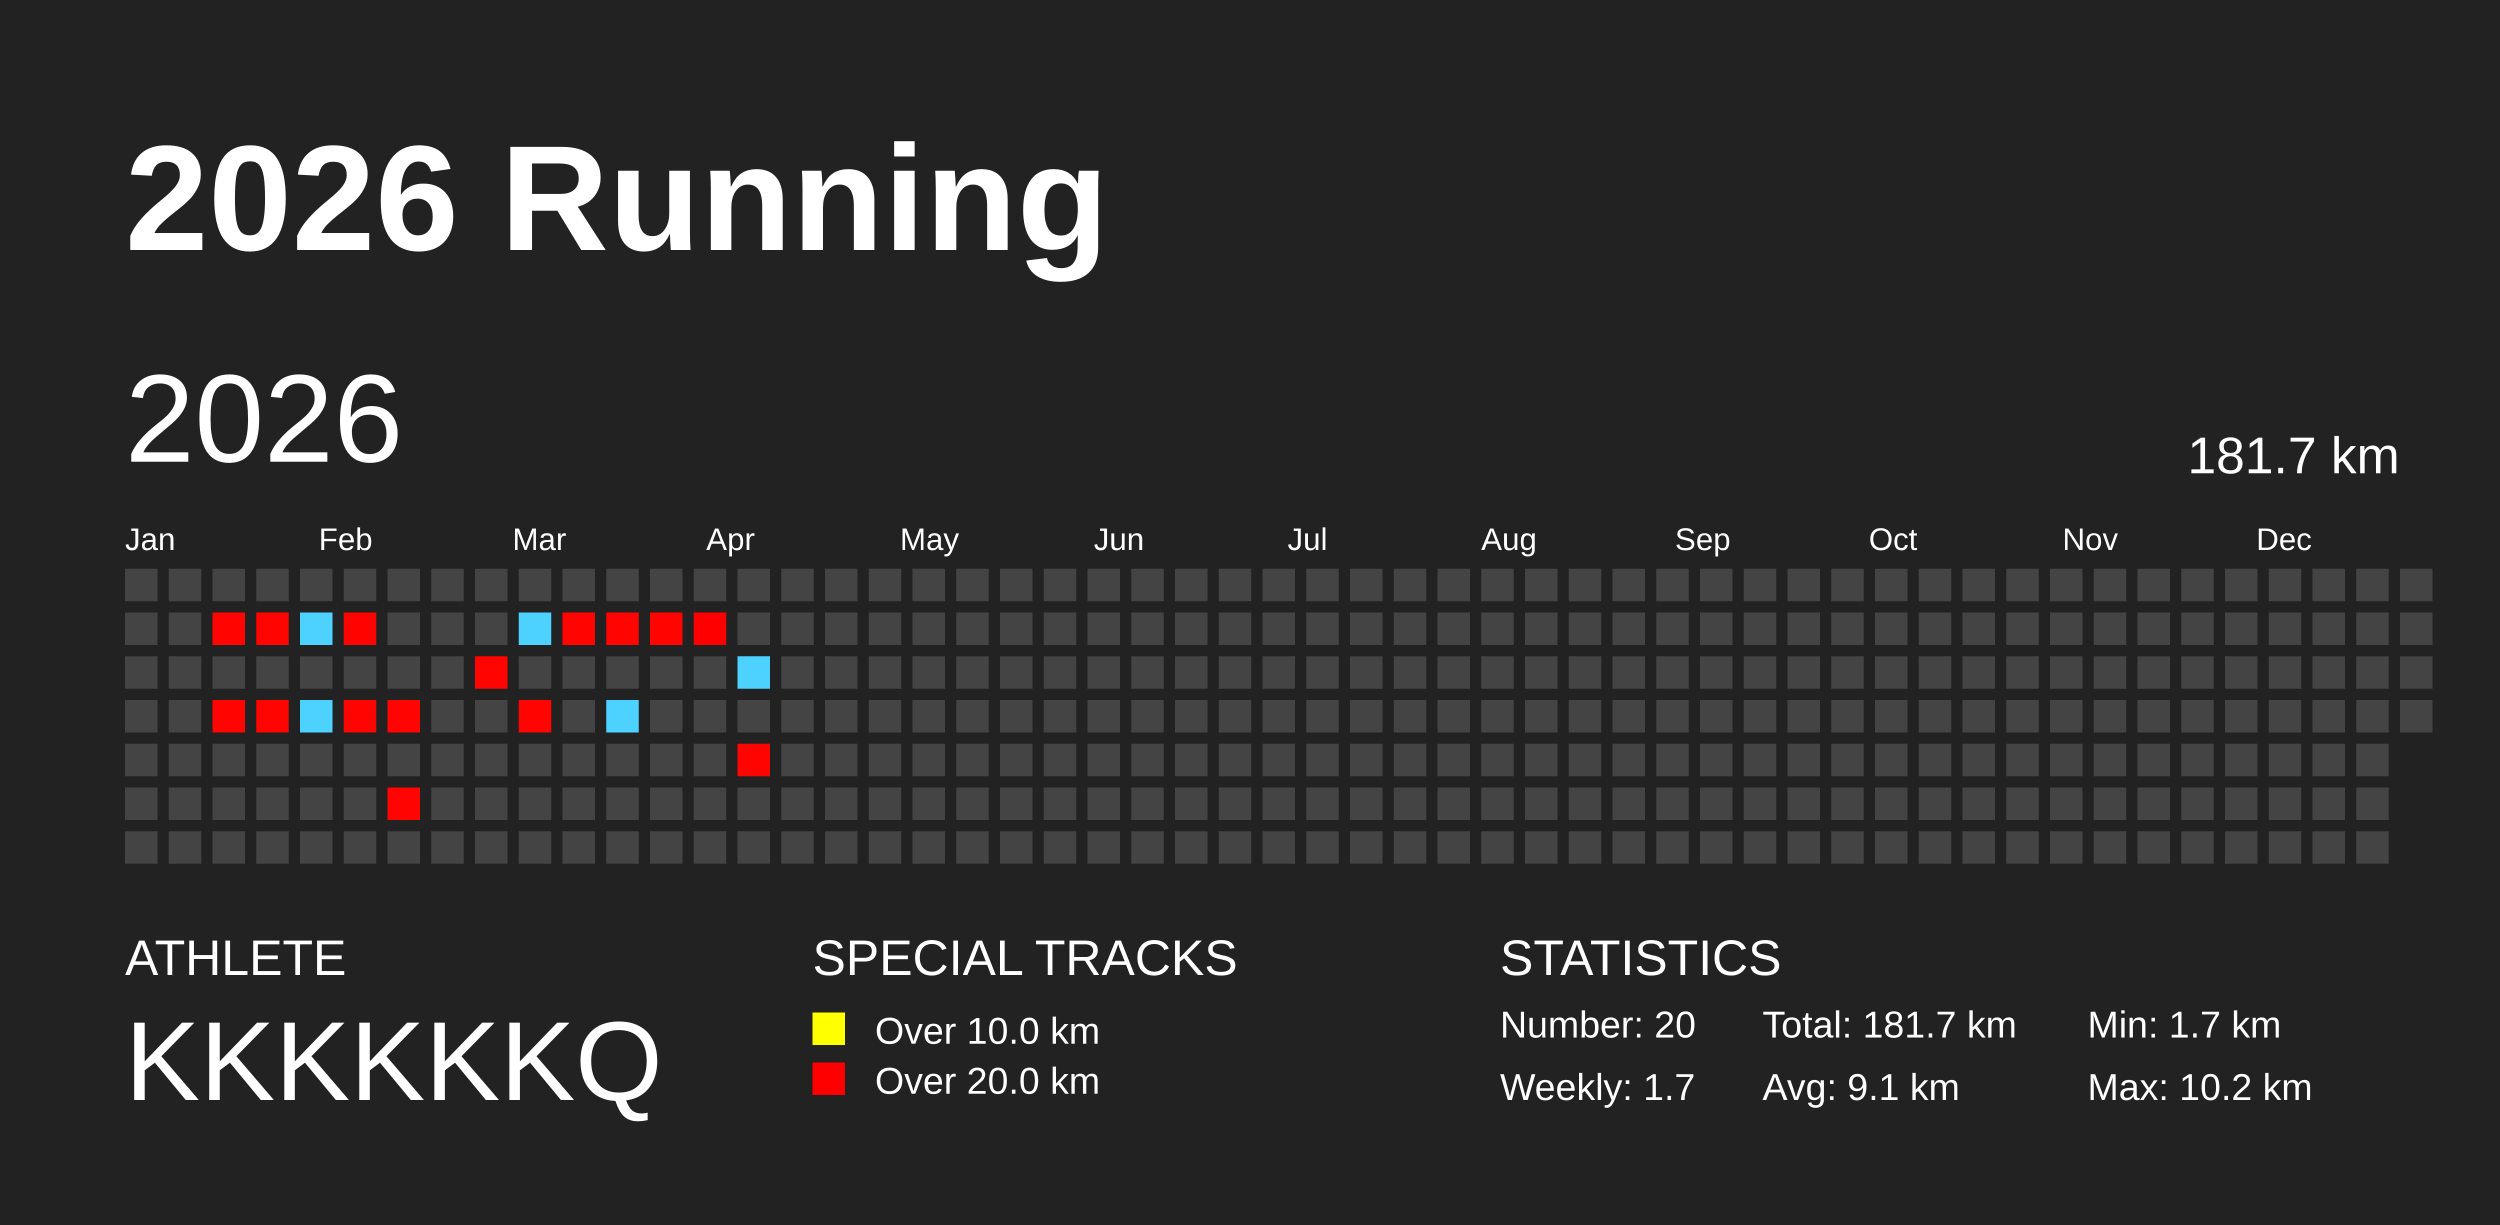
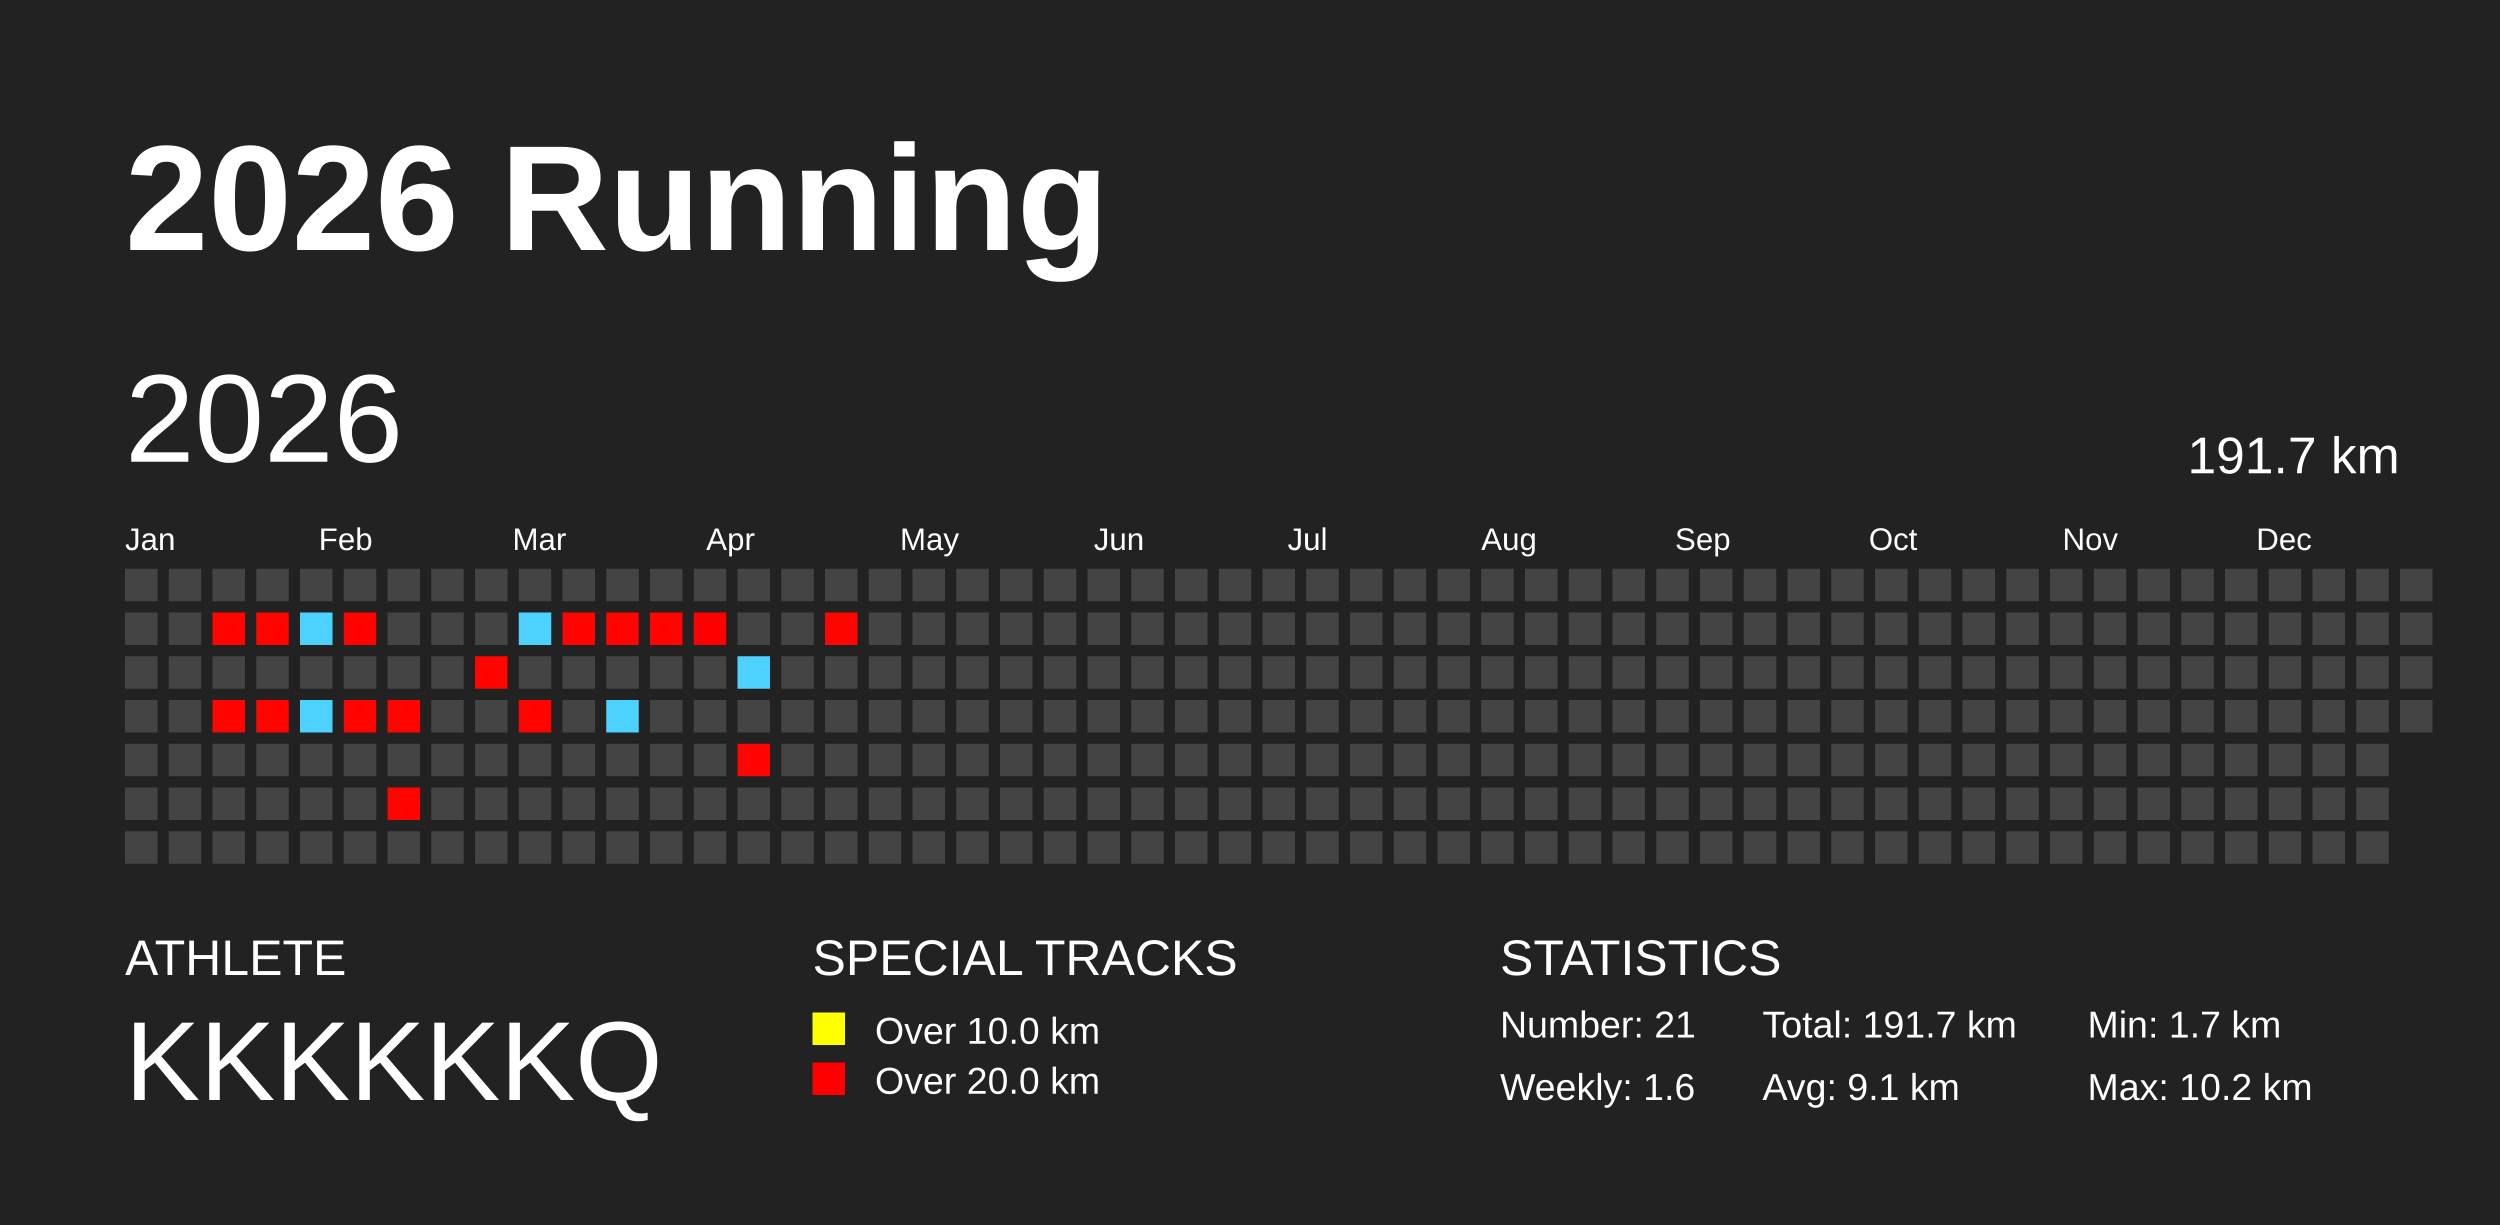
<svg xmlns="http://www.w3.org/2000/svg" baseProfile="full" height="98mm" version="1.1" viewBox="0,0,200,98" width="200mm">
  <defs />
  <rect fill="#222222" height="98" width="200" x="0" y="0" />
  <text fill="#FFFFFF" style="font-size:12px; font-family:Arial; font-weight:bold;" x="10" y="20">2026 Running</text>
  <text fill="#FFFFFF" style="font-size:4px; font-family:Arial" x="10" y="78">ATHLETE</text>
  <text fill="#FFFFFF" style="font-size:9px; font-family:Arial" x="10" y="88">KKKKKKQ</text>
  <text fill="#FFFFFF" style="font-size:4px; font-family:Arial" x="65" y="78">SPECIAL TRACKS</text>
  <rect fill="yellow" height="2.6" width="2.6" x="65" y="81" />
  <text fill="#FFFFFF" style="font-size:3px; font-family:Arial" x="70" y="83.5">Over 10.0 km</text>
  <rect fill="red" height="2.6" width="2.6" x="65" y="85" />
  <text fill="#FFFFFF" style="font-size:3px; font-family:Arial" x="70" y="87.5">Over 20.0 km</text>
  <text fill="#FFFFFF" style="font-size:4px; font-family:Arial" x="120" y="78">STATISTICS</text>
-   <text fill="#FFFFFF" style="font-size:3px; font-family:Arial" x="120" y="83">Number: 20</text>
-   <text fill="#FFFFFF" style="font-size:3px; font-family:Arial" x="120" y="88">Weekly: 1.7</text>
-   <text fill="#FFFFFF" style="font-size:3px; font-family:Arial" x="141" y="83">Total: 181.7 km</text>
+   <text fill="#FFFFFF" style="font-size:3px; font-family:Arial" x="120" y="83">Number: 21</text>
+   <text fill="#FFFFFF" style="font-size:3px; font-family:Arial" x="120" y="88">Weekly: 1.6</text>
+   <text fill="#FFFFFF" style="font-size:3px; font-family:Arial" x="141" y="83">Total: 191.7 km</text>
  <text fill="#FFFFFF" style="font-size:3px; font-family:Arial" x="141" y="88">Avg: 9.1 km</text>
  <text fill="#FFFFFF" style="font-size:3px; font-family:Arial" x="167" y="83">Min: 1.7 km</text>
  <text fill="#FFFFFF" style="font-size:3px; font-family:Arial" x="167" y="88">Max: 10.2 km</text>
  <text dominant-baseline="hanging" fill="#FFFFFF" style="font-size:10.0px; font-family:Arial;" x="10" y="30">2026</text>
-   <text dominant-baseline="hanging" fill="#FFFFFF" style="font-size:4.125px; font-family:Arial;" x="175" y="35">181.7 km</text>
+   <text dominant-baseline="hanging" fill="#FFFFFF" style="font-size:4.125px; font-family:Arial;" x="175" y="35">191.7 km</text>
  <text fill="#FFFFFF" style="font-size:2.5px; font-family:Arial" x="10.0" y="44">Jan</text>
  <text fill="#FFFFFF" style="font-size:2.5px; font-family:Arial" x="25.5" y="44">Feb</text>
  <text fill="#FFFFFF" style="font-size:2.5px; font-family:Arial" x="41.0" y="44">Mar</text>
  <text fill="#FFFFFF" style="font-size:2.5px; font-family:Arial" x="56.5" y="44">Apr</text>
  <text fill="#FFFFFF" style="font-size:2.5px; font-family:Arial" x="72.0" y="44">May</text>
  <text fill="#FFFFFF" style="font-size:2.5px; font-family:Arial" x="87.5" y="44">Jun</text>
  <text fill="#FFFFFF" style="font-size:2.5px; font-family:Arial" x="103.0" y="44">Jul</text>
  <text fill="#FFFFFF" style="font-size:2.5px; font-family:Arial" x="118.5" y="44">Aug</text>
  <text fill="#FFFFFF" style="font-size:2.5px; font-family:Arial" x="134.0" y="44">Sep</text>
  <text fill="#FFFFFF" style="font-size:2.5px; font-family:Arial" x="149.5" y="44">Oct</text>
  <text fill="#FFFFFF" style="font-size:2.5px; font-family:Arial" x="165.0" y="44">Nov</text>
  <text fill="#FFFFFF" style="font-size:2.5px; font-family:Arial" x="180.5" y="44">Dec</text>
  <rect fill="#444444" height="2.6" width="2.6" x="10.0" y="45.5" />
  <rect fill="#444444" height="2.6" width="2.6" x="10.0" y="49.0" />
  <rect fill="#444444" height="2.6" width="2.6" x="10.0" y="52.5" />
  <rect fill="#444444" height="2.6" width="2.6" x="10.0" y="56.0" />
  <rect fill="#444444" height="2.6" width="2.6" x="10.0" y="59.5" />
  <rect fill="#444444" height="2.6" width="2.6" x="10.0" y="63.0" />
  <rect fill="#444444" height="2.6" width="2.6" x="10.0" y="66.5" />
  <rect fill="#444444" height="2.6" width="2.6" x="13.5" y="45.5" />
  <rect fill="#444444" height="2.6" width="2.6" x="13.5" y="49.0" />
  <rect fill="#444444" height="2.6" width="2.6" x="13.5" y="52.5" />
  <rect fill="#444444" height="2.6" width="2.6" x="13.5" y="56.0" />
  <rect fill="#444444" height="2.6" width="2.6" x="13.5" y="59.5" />
  <rect fill="#444444" height="2.6" width="2.6" x="13.5" y="63.0" />
  <rect fill="#444444" height="2.6" width="2.6" x="13.5" y="66.5" />
  <rect fill="#444444" height="2.6" width="2.6" x="17.0" y="45.5" />
  <rect fill="#ff0400" height="2.6" width="2.6" x="17.0" y="49.0" />
  <rect fill="#444444" height="2.6" width="2.6" x="17.0" y="52.5" />
  <rect fill="#ff0400" height="2.6" width="2.6" x="17.0" y="56.0" />
  <rect fill="#444444" height="2.6" width="2.6" x="17.0" y="59.5" />
  <rect fill="#444444" height="2.6" width="2.6" x="17.0" y="63.0" />
  <rect fill="#444444" height="2.6" width="2.6" x="17.0" y="66.5" />
  <rect fill="#444444" height="2.6" width="2.6" x="20.5" y="45.5" />
  <rect fill="#ff0400" height="2.6" width="2.6" x="20.5" y="49.0" />
  <rect fill="#444444" height="2.6" width="2.6" x="20.5" y="52.5" />
  <rect fill="#ff0400" height="2.6" width="2.6" x="20.5" y="56.0" />
  <rect fill="#444444" height="2.6" width="2.6" x="20.5" y="59.5" />
  <rect fill="#444444" height="2.6" width="2.6" x="20.5" y="63.0" />
  <rect fill="#444444" height="2.6" width="2.6" x="20.5" y="66.5" />
  <rect fill="#444444" height="2.6" width="2.6" x="24.0" y="45.5" />
  <rect fill="#4dd2ff" height="2.6" width="2.6" x="24.0" y="49.0" />
  <rect fill="#444444" height="2.6" width="2.6" x="24.0" y="52.5" />
  <rect fill="#4dd2ff" height="2.6" width="2.6" x="24.0" y="56.0" />
  <rect fill="#444444" height="2.6" width="2.6" x="24.0" y="59.5" />
  <rect fill="#444444" height="2.6" width="2.6" x="24.0" y="63.0" />
  <rect fill="#444444" height="2.6" width="2.6" x="24.0" y="66.5" />
  <rect fill="#444444" height="2.6" width="2.6" x="27.5" y="45.5" />
  <rect fill="#ff0300" height="2.6" width="2.6" x="27.5" y="49.0" />
  <rect fill="#444444" height="2.6" width="2.6" x="27.5" y="52.5" />
  <rect fill="#ff0400" height="2.6" width="2.6" x="27.5" y="56.0" />
  <rect fill="#444444" height="2.6" width="2.6" x="27.5" y="59.5" />
  <rect fill="#444444" height="2.6" width="2.6" x="27.5" y="63.0" />
  <rect fill="#444444" height="2.6" width="2.6" x="27.5" y="66.5" />
  <rect fill="#444444" height="2.6" width="2.6" x="31.0" y="45.5" />
  <rect fill="#444444" height="2.6" width="2.6" x="31.0" y="49.0" />
  <rect fill="#444444" height="2.6" width="2.6" x="31.0" y="52.5" />
  <rect fill="#ff0400" height="2.6" width="2.6" x="31.0" y="56.0" />
  <rect fill="#444444" height="2.6" width="2.6" x="31.0" y="59.5" />
  <rect fill="#ff0400" height="2.6" width="2.6" x="31.0" y="63.0" />
  <rect fill="#444444" height="2.6" width="2.6" x="31.0" y="66.5" />
  <rect fill="#444444" height="2.6" width="2.6" x="34.5" y="45.5" />
  <rect fill="#444444" height="2.6" width="2.6" x="34.5" y="49.0" />
  <rect fill="#444444" height="2.6" width="2.6" x="34.5" y="52.5" />
  <rect fill="#444444" height="2.6" width="2.6" x="34.5" y="56.0" />
  <rect fill="#444444" height="2.6" width="2.6" x="34.5" y="59.5" />
  <rect fill="#444444" height="2.6" width="2.6" x="34.5" y="63.0" />
  <rect fill="#444444" height="2.6" width="2.6" x="34.5" y="66.5" />
  <rect fill="#444444" height="2.6" width="2.6" x="38.0" y="45.5" />
  <rect fill="#444444" height="2.6" width="2.6" x="38.0" y="49.0" />
  <rect fill="#ff0400" height="2.6" width="2.6" x="38.0" y="52.5" />
  <rect fill="#444444" height="2.6" width="2.6" x="38.0" y="56.0" />
  <rect fill="#444444" height="2.6" width="2.6" x="38.0" y="59.5" />
  <rect fill="#444444" height="2.6" width="2.6" x="38.0" y="63.0" />
  <rect fill="#444444" height="2.6" width="2.6" x="38.0" y="66.5" />
  <rect fill="#444444" height="2.6" width="2.6" x="41.5" y="45.5" />
  <rect fill="#4dd2ff" height="2.6" width="2.6" x="41.5" y="49.0" />
  <rect fill="#444444" height="2.6" width="2.6" x="41.5" y="52.5" />
  <rect fill="#ff0400" height="2.6" width="2.6" x="41.5" y="56.0" />
  <rect fill="#444444" height="2.6" width="2.6" x="41.5" y="59.5" />
  <rect fill="#444444" height="2.6" width="2.6" x="41.5" y="63.0" />
  <rect fill="#444444" height="2.6" width="2.6" x="41.5" y="66.5" />
  <rect fill="#444444" height="2.6" width="2.6" x="45.0" y="45.5" />
  <rect fill="#ff0400" height="2.6" width="2.6" x="45.0" y="49.0" />
  <rect fill="#444444" height="2.6" width="2.6" x="45.0" y="52.5" />
  <rect fill="#444444" height="2.6" width="2.6" x="45.0" y="56.0" />
  <rect fill="#444444" height="2.6" width="2.6" x="45.0" y="59.5" />
  <rect fill="#444444" height="2.6" width="2.6" x="45.0" y="63.0" />
  <rect fill="#444444" height="2.6" width="2.6" x="45.0" y="66.5" />
  <rect fill="#444444" height="2.6" width="2.6" x="48.5" y="45.5" />
  <rect fill="#ff0400" height="2.6" width="2.6" x="48.5" y="49.0" />
  <rect fill="#444444" height="2.6" width="2.6" x="48.5" y="52.5" />
  <rect fill="#4dd2ff" height="2.6" width="2.6" x="48.5" y="56.0" />
  <rect fill="#444444" height="2.6" width="2.6" x="48.5" y="59.5" />
  <rect fill="#444444" height="2.6" width="2.6" x="48.5" y="63.0" />
  <rect fill="#444444" height="2.6" width="2.6" x="48.5" y="66.5" />
  <rect fill="#444444" height="2.6" width="2.6" x="52.0" y="45.5" />
  <rect fill="#ff0400" height="2.6" width="2.6" x="52.0" y="49.0" />
  <rect fill="#444444" height="2.6" width="2.6" x="52.0" y="52.5" />
  <rect fill="#444444" height="2.6" width="2.6" x="52.0" y="56.0" />
  <rect fill="#444444" height="2.6" width="2.6" x="52.0" y="59.5" />
  <rect fill="#444444" height="2.6" width="2.6" x="52.0" y="63.0" />
  <rect fill="#444444" height="2.6" width="2.6" x="52.0" y="66.5" />
  <rect fill="#444444" height="2.6" width="2.6" x="55.5" y="45.5" />
  <rect fill="#ff0000" height="2.6" width="2.6" x="55.5" y="49.0" />
  <rect fill="#444444" height="2.6" width="2.6" x="55.5" y="52.5" />
  <rect fill="#444444" height="2.6" width="2.6" x="55.5" y="56.0" />
  <rect fill="#444444" height="2.6" width="2.6" x="55.5" y="59.5" />
  <rect fill="#444444" height="2.6" width="2.6" x="55.5" y="63.0" />
  <rect fill="#444444" height="2.6" width="2.6" x="55.5" y="66.5" />
  <rect fill="#444444" height="2.6" width="2.6" x="59.0" y="45.5" />
  <rect fill="#444444" height="2.6" width="2.6" x="59.0" y="49.0" />
  <rect fill="#4dd2ff" height="2.6" width="2.6" x="59.0" y="52.5" />
  <rect fill="#444444" height="2.6" width="2.6" x="59.0" y="56.0" />
  <rect fill="#ff0400" height="2.6" width="2.6" x="59.0" y="59.5" />
  <rect fill="#444444" height="2.6" width="2.6" x="59.0" y="63.0" />
  <rect fill="#444444" height="2.6" width="2.6" x="59.0" y="66.5" />
  <rect fill="#444444" height="2.6" width="2.6" x="62.5" y="45.5" />
  <rect fill="#444444" height="2.6" width="2.6" x="62.5" y="49.0" />
  <rect fill="#444444" height="2.6" width="2.6" x="62.5" y="52.5" />
  <rect fill="#444444" height="2.6" width="2.6" x="62.5" y="56.0" />
  <rect fill="#444444" height="2.6" width="2.6" x="62.5" y="59.5" />
  <rect fill="#444444" height="2.6" width="2.6" x="62.5" y="63.0" />
  <rect fill="#444444" height="2.6" width="2.6" x="62.5" y="66.5" />
  <rect fill="#444444" height="2.6" width="2.6" x="66.0" y="45.5" />
-   <rect fill="#444444" height="2.6" width="2.6" x="66.0" y="49.0" />
+   <rect fill="#ff0500" height="2.6" width="2.6" x="66.0" y="49.0" />
  <rect fill="#444444" height="2.6" width="2.6" x="66.0" y="52.5" />
  <rect fill="#444444" height="2.6" width="2.6" x="66.0" y="56.0" />
  <rect fill="#444444" height="2.6" width="2.6" x="66.0" y="59.5" />
  <rect fill="#444444" height="2.6" width="2.6" x="66.0" y="63.0" />
  <rect fill="#444444" height="2.6" width="2.6" x="66.0" y="66.5" />
  <rect fill="#444444" height="2.6" width="2.6" x="69.5" y="45.5" />
  <rect fill="#444444" height="2.6" width="2.6" x="69.5" y="49.0" />
  <rect fill="#444444" height="2.6" width="2.6" x="69.5" y="52.5" />
  <rect fill="#444444" height="2.6" width="2.6" x="69.5" y="56.0" />
  <rect fill="#444444" height="2.6" width="2.6" x="69.5" y="59.5" />
  <rect fill="#444444" height="2.6" width="2.6" x="69.5" y="63.0" />
  <rect fill="#444444" height="2.6" width="2.6" x="69.5" y="66.5" />
  <rect fill="#444444" height="2.6" width="2.6" x="73.0" y="45.5" />
  <rect fill="#444444" height="2.6" width="2.6" x="73.0" y="49.0" />
  <rect fill="#444444" height="2.6" width="2.6" x="73.0" y="52.5" />
  <rect fill="#444444" height="2.6" width="2.6" x="73.0" y="56.0" />
  <rect fill="#444444" height="2.6" width="2.6" x="73.0" y="59.5" />
  <rect fill="#444444" height="2.6" width="2.6" x="73.0" y="63.0" />
  <rect fill="#444444" height="2.6" width="2.6" x="73.0" y="66.5" />
  <rect fill="#444444" height="2.6" width="2.6" x="76.5" y="45.5" />
  <rect fill="#444444" height="2.6" width="2.6" x="76.5" y="49.0" />
  <rect fill="#444444" height="2.6" width="2.6" x="76.5" y="52.5" />
  <rect fill="#444444" height="2.6" width="2.6" x="76.5" y="56.0" />
  <rect fill="#444444" height="2.6" width="2.6" x="76.5" y="59.5" />
  <rect fill="#444444" height="2.6" width="2.6" x="76.5" y="63.0" />
  <rect fill="#444444" height="2.6" width="2.6" x="76.5" y="66.5" />
  <rect fill="#444444" height="2.6" width="2.6" x="80.0" y="45.5" />
  <rect fill="#444444" height="2.6" width="2.6" x="80.0" y="49.0" />
  <rect fill="#444444" height="2.6" width="2.6" x="80.0" y="52.5" />
  <rect fill="#444444" height="2.6" width="2.6" x="80.0" y="56.0" />
  <rect fill="#444444" height="2.6" width="2.6" x="80.0" y="59.5" />
  <rect fill="#444444" height="2.6" width="2.6" x="80.0" y="63.0" />
  <rect fill="#444444" height="2.6" width="2.6" x="80.0" y="66.5" />
  <rect fill="#444444" height="2.6" width="2.6" x="83.5" y="45.5" />
  <rect fill="#444444" height="2.6" width="2.6" x="83.5" y="49.0" />
  <rect fill="#444444" height="2.6" width="2.6" x="83.5" y="52.5" />
  <rect fill="#444444" height="2.6" width="2.6" x="83.5" y="56.0" />
  <rect fill="#444444" height="2.6" width="2.6" x="83.5" y="59.5" />
  <rect fill="#444444" height="2.6" width="2.6" x="83.5" y="63.0" />
  <rect fill="#444444" height="2.6" width="2.6" x="83.5" y="66.5" />
  <rect fill="#444444" height="2.6" width="2.6" x="87.0" y="45.5" />
  <rect fill="#444444" height="2.6" width="2.6" x="87.0" y="49.0" />
  <rect fill="#444444" height="2.6" width="2.6" x="87.0" y="52.5" />
  <rect fill="#444444" height="2.6" width="2.6" x="87.0" y="56.0" />
  <rect fill="#444444" height="2.6" width="2.6" x="87.0" y="59.5" />
  <rect fill="#444444" height="2.6" width="2.6" x="87.0" y="63.0" />
  <rect fill="#444444" height="2.6" width="2.6" x="87.0" y="66.5" />
  <rect fill="#444444" height="2.6" width="2.6" x="90.5" y="45.5" />
  <rect fill="#444444" height="2.6" width="2.6" x="90.5" y="49.0" />
  <rect fill="#444444" height="2.6" width="2.6" x="90.5" y="52.5" />
  <rect fill="#444444" height="2.6" width="2.6" x="90.5" y="56.0" />
  <rect fill="#444444" height="2.6" width="2.6" x="90.5" y="59.5" />
  <rect fill="#444444" height="2.6" width="2.6" x="90.5" y="63.0" />
  <rect fill="#444444" height="2.6" width="2.6" x="90.5" y="66.5" />
  <rect fill="#444444" height="2.6" width="2.6" x="94.0" y="45.5" />
  <rect fill="#444444" height="2.6" width="2.6" x="94.0" y="49.0" />
  <rect fill="#444444" height="2.6" width="2.6" x="94.0" y="52.5" />
  <rect fill="#444444" height="2.6" width="2.6" x="94.0" y="56.0" />
  <rect fill="#444444" height="2.6" width="2.6" x="94.0" y="59.5" />
  <rect fill="#444444" height="2.6" width="2.6" x="94.0" y="63.0" />
  <rect fill="#444444" height="2.6" width="2.6" x="94.0" y="66.5" />
  <rect fill="#444444" height="2.6" width="2.6" x="97.5" y="45.5" />
  <rect fill="#444444" height="2.6" width="2.6" x="97.5" y="49.0" />
  <rect fill="#444444" height="2.6" width="2.6" x="97.5" y="52.5" />
  <rect fill="#444444" height="2.6" width="2.6" x="97.5" y="56.0" />
  <rect fill="#444444" height="2.6" width="2.6" x="97.5" y="59.5" />
  <rect fill="#444444" height="2.6" width="2.6" x="97.5" y="63.0" />
  <rect fill="#444444" height="2.6" width="2.6" x="97.5" y="66.5" />
  <rect fill="#444444" height="2.6" width="2.6" x="101.0" y="45.5" />
  <rect fill="#444444" height="2.6" width="2.6" x="101.0" y="49.0" />
  <rect fill="#444444" height="2.6" width="2.6" x="101.0" y="52.5" />
  <rect fill="#444444" height="2.6" width="2.6" x="101.0" y="56.0" />
  <rect fill="#444444" height="2.6" width="2.6" x="101.0" y="59.5" />
  <rect fill="#444444" height="2.6" width="2.6" x="101.0" y="63.0" />
  <rect fill="#444444" height="2.6" width="2.6" x="101.0" y="66.5" />
  <rect fill="#444444" height="2.6" width="2.6" x="104.5" y="45.5" />
  <rect fill="#444444" height="2.6" width="2.6" x="104.5" y="49.0" />
  <rect fill="#444444" height="2.6" width="2.6" x="104.5" y="52.5" />
  <rect fill="#444444" height="2.6" width="2.6" x="104.5" y="56.0" />
  <rect fill="#444444" height="2.6" width="2.6" x="104.5" y="59.5" />
  <rect fill="#444444" height="2.6" width="2.6" x="104.5" y="63.0" />
  <rect fill="#444444" height="2.6" width="2.6" x="104.5" y="66.5" />
  <rect fill="#444444" height="2.6" width="2.6" x="108.0" y="45.5" />
  <rect fill="#444444" height="2.6" width="2.6" x="108.0" y="49.0" />
  <rect fill="#444444" height="2.6" width="2.6" x="108.0" y="52.5" />
  <rect fill="#444444" height="2.6" width="2.6" x="108.0" y="56.0" />
  <rect fill="#444444" height="2.6" width="2.6" x="108.0" y="59.5" />
  <rect fill="#444444" height="2.6" width="2.6" x="108.0" y="63.0" />
  <rect fill="#444444" height="2.6" width="2.6" x="108.0" y="66.5" />
  <rect fill="#444444" height="2.6" width="2.6" x="111.5" y="45.5" />
  <rect fill="#444444" height="2.6" width="2.6" x="111.5" y="49.0" />
  <rect fill="#444444" height="2.6" width="2.6" x="111.5" y="52.5" />
  <rect fill="#444444" height="2.6" width="2.6" x="111.5" y="56.0" />
  <rect fill="#444444" height="2.6" width="2.6" x="111.5" y="59.5" />
  <rect fill="#444444" height="2.6" width="2.6" x="111.5" y="63.0" />
  <rect fill="#444444" height="2.6" width="2.6" x="111.5" y="66.5" />
  <rect fill="#444444" height="2.6" width="2.6" x="115.0" y="45.5" />
  <rect fill="#444444" height="2.6" width="2.6" x="115.0" y="49.0" />
  <rect fill="#444444" height="2.6" width="2.6" x="115.0" y="52.5" />
  <rect fill="#444444" height="2.6" width="2.6" x="115.0" y="56.0" />
  <rect fill="#444444" height="2.6" width="2.6" x="115.0" y="59.5" />
  <rect fill="#444444" height="2.6" width="2.6" x="115.0" y="63.0" />
  <rect fill="#444444" height="2.6" width="2.6" x="115.0" y="66.5" />
  <rect fill="#444444" height="2.6" width="2.6" x="118.5" y="45.5" />
  <rect fill="#444444" height="2.6" width="2.6" x="118.5" y="49.0" />
  <rect fill="#444444" height="2.6" width="2.6" x="118.5" y="52.5" />
  <rect fill="#444444" height="2.6" width="2.6" x="118.5" y="56.0" />
  <rect fill="#444444" height="2.6" width="2.6" x="118.5" y="59.5" />
  <rect fill="#444444" height="2.6" width="2.6" x="118.5" y="63.0" />
  <rect fill="#444444" height="2.6" width="2.6" x="118.5" y="66.5" />
  <rect fill="#444444" height="2.6" width="2.6" x="122.0" y="45.5" />
  <rect fill="#444444" height="2.6" width="2.6" x="122.0" y="49.0" />
  <rect fill="#444444" height="2.6" width="2.6" x="122.0" y="52.5" />
  <rect fill="#444444" height="2.6" width="2.6" x="122.0" y="56.0" />
  <rect fill="#444444" height="2.6" width="2.6" x="122.0" y="59.5" />
  <rect fill="#444444" height="2.6" width="2.6" x="122.0" y="63.0" />
  <rect fill="#444444" height="2.6" width="2.6" x="122.0" y="66.5" />
  <rect fill="#444444" height="2.6" width="2.6" x="125.5" y="45.5" />
  <rect fill="#444444" height="2.6" width="2.6" x="125.5" y="49.0" />
  <rect fill="#444444" height="2.6" width="2.6" x="125.5" y="52.5" />
  <rect fill="#444444" height="2.6" width="2.6" x="125.5" y="56.0" />
  <rect fill="#444444" height="2.6" width="2.6" x="125.5" y="59.5" />
  <rect fill="#444444" height="2.6" width="2.6" x="125.5" y="63.0" />
  <rect fill="#444444" height="2.6" width="2.6" x="125.5" y="66.5" />
  <rect fill="#444444" height="2.6" width="2.6" x="129.0" y="45.5" />
  <rect fill="#444444" height="2.6" width="2.6" x="129.0" y="49.0" />
  <rect fill="#444444" height="2.6" width="2.6" x="129.0" y="52.5" />
  <rect fill="#444444" height="2.6" width="2.6" x="129.0" y="56.0" />
  <rect fill="#444444" height="2.6" width="2.6" x="129.0" y="59.5" />
  <rect fill="#444444" height="2.6" width="2.6" x="129.0" y="63.0" />
  <rect fill="#444444" height="2.6" width="2.6" x="129.0" y="66.5" />
  <rect fill="#444444" height="2.6" width="2.6" x="132.5" y="45.5" />
  <rect fill="#444444" height="2.6" width="2.6" x="132.5" y="49.0" />
  <rect fill="#444444" height="2.6" width="2.6" x="132.5" y="52.5" />
  <rect fill="#444444" height="2.6" width="2.6" x="132.5" y="56.0" />
  <rect fill="#444444" height="2.6" width="2.6" x="132.5" y="59.5" />
  <rect fill="#444444" height="2.6" width="2.6" x="132.5" y="63.0" />
  <rect fill="#444444" height="2.6" width="2.6" x="132.5" y="66.5" />
  <rect fill="#444444" height="2.6" width="2.6" x="136.0" y="45.5" />
  <rect fill="#444444" height="2.6" width="2.6" x="136.0" y="49.0" />
  <rect fill="#444444" height="2.6" width="2.6" x="136.0" y="52.5" />
  <rect fill="#444444" height="2.6" width="2.6" x="136.0" y="56.0" />
  <rect fill="#444444" height="2.6" width="2.6" x="136.0" y="59.5" />
  <rect fill="#444444" height="2.6" width="2.6" x="136.0" y="63.0" />
  <rect fill="#444444" height="2.6" width="2.6" x="136.0" y="66.5" />
  <rect fill="#444444" height="2.6" width="2.6" x="139.5" y="45.5" />
  <rect fill="#444444" height="2.6" width="2.6" x="139.5" y="49.0" />
  <rect fill="#444444" height="2.6" width="2.6" x="139.5" y="52.5" />
  <rect fill="#444444" height="2.6" width="2.6" x="139.5" y="56.0" />
  <rect fill="#444444" height="2.6" width="2.6" x="139.5" y="59.5" />
  <rect fill="#444444" height="2.6" width="2.6" x="139.5" y="63.0" />
  <rect fill="#444444" height="2.6" width="2.6" x="139.5" y="66.5" />
  <rect fill="#444444" height="2.6" width="2.6" x="143.0" y="45.5" />
  <rect fill="#444444" height="2.6" width="2.6" x="143.0" y="49.0" />
  <rect fill="#444444" height="2.6" width="2.6" x="143.0" y="52.5" />
  <rect fill="#444444" height="2.6" width="2.6" x="143.0" y="56.0" />
  <rect fill="#444444" height="2.6" width="2.6" x="143.0" y="59.5" />
  <rect fill="#444444" height="2.6" width="2.6" x="143.0" y="63.0" />
  <rect fill="#444444" height="2.6" width="2.6" x="143.0" y="66.5" />
  <rect fill="#444444" height="2.6" width="2.6" x="146.5" y="45.5" />
  <rect fill="#444444" height="2.6" width="2.6" x="146.5" y="49.0" />
  <rect fill="#444444" height="2.6" width="2.6" x="146.5" y="52.5" />
  <rect fill="#444444" height="2.6" width="2.6" x="146.5" y="56.0" />
  <rect fill="#444444" height="2.6" width="2.6" x="146.5" y="59.5" />
  <rect fill="#444444" height="2.6" width="2.6" x="146.5" y="63.0" />
  <rect fill="#444444" height="2.6" width="2.6" x="146.5" y="66.5" />
  <rect fill="#444444" height="2.6" width="2.6" x="150.0" y="45.5" />
  <rect fill="#444444" height="2.6" width="2.6" x="150.0" y="49.0" />
  <rect fill="#444444" height="2.6" width="2.6" x="150.0" y="52.5" />
  <rect fill="#444444" height="2.6" width="2.6" x="150.0" y="56.0" />
  <rect fill="#444444" height="2.6" width="2.6" x="150.0" y="59.5" />
  <rect fill="#444444" height="2.6" width="2.6" x="150.0" y="63.0" />
  <rect fill="#444444" height="2.6" width="2.6" x="150.0" y="66.5" />
  <rect fill="#444444" height="2.6" width="2.6" x="153.5" y="45.5" />
  <rect fill="#444444" height="2.6" width="2.6" x="153.5" y="49.0" />
  <rect fill="#444444" height="2.6" width="2.6" x="153.5" y="52.5" />
  <rect fill="#444444" height="2.6" width="2.6" x="153.5" y="56.0" />
  <rect fill="#444444" height="2.6" width="2.6" x="153.5" y="59.5" />
  <rect fill="#444444" height="2.6" width="2.6" x="153.5" y="63.0" />
  <rect fill="#444444" height="2.6" width="2.6" x="153.5" y="66.5" />
  <rect fill="#444444" height="2.6" width="2.6" x="157.0" y="45.5" />
  <rect fill="#444444" height="2.6" width="2.6" x="157.0" y="49.0" />
  <rect fill="#444444" height="2.6" width="2.6" x="157.0" y="52.5" />
  <rect fill="#444444" height="2.6" width="2.6" x="157.0" y="56.0" />
  <rect fill="#444444" height="2.6" width="2.6" x="157.0" y="59.5" />
  <rect fill="#444444" height="2.6" width="2.6" x="157.0" y="63.0" />
  <rect fill="#444444" height="2.6" width="2.6" x="157.0" y="66.5" />
  <rect fill="#444444" height="2.6" width="2.6" x="160.5" y="45.5" />
  <rect fill="#444444" height="2.6" width="2.6" x="160.5" y="49.0" />
  <rect fill="#444444" height="2.6" width="2.6" x="160.5" y="52.5" />
  <rect fill="#444444" height="2.6" width="2.6" x="160.5" y="56.0" />
  <rect fill="#444444" height="2.6" width="2.6" x="160.5" y="59.5" />
  <rect fill="#444444" height="2.6" width="2.6" x="160.5" y="63.0" />
  <rect fill="#444444" height="2.6" width="2.6" x="160.5" y="66.5" />
  <rect fill="#444444" height="2.6" width="2.6" x="164.0" y="45.5" />
  <rect fill="#444444" height="2.6" width="2.6" x="164.0" y="49.0" />
  <rect fill="#444444" height="2.6" width="2.6" x="164.0" y="52.5" />
  <rect fill="#444444" height="2.6" width="2.6" x="164.0" y="56.0" />
  <rect fill="#444444" height="2.6" width="2.6" x="164.0" y="59.5" />
  <rect fill="#444444" height="2.6" width="2.6" x="164.0" y="63.0" />
  <rect fill="#444444" height="2.6" width="2.6" x="164.0" y="66.5" />
  <rect fill="#444444" height="2.6" width="2.6" x="167.5" y="45.5" />
  <rect fill="#444444" height="2.6" width="2.6" x="167.5" y="49.0" />
  <rect fill="#444444" height="2.6" width="2.6" x="167.5" y="52.5" />
  <rect fill="#444444" height="2.6" width="2.6" x="167.5" y="56.0" />
  <rect fill="#444444" height="2.6" width="2.6" x="167.5" y="59.5" />
  <rect fill="#444444" height="2.6" width="2.6" x="167.5" y="63.0" />
  <rect fill="#444444" height="2.6" width="2.6" x="167.5" y="66.5" />
  <rect fill="#444444" height="2.6" width="2.6" x="171.0" y="45.5" />
  <rect fill="#444444" height="2.6" width="2.6" x="171.0" y="49.0" />
  <rect fill="#444444" height="2.6" width="2.6" x="171.0" y="52.5" />
  <rect fill="#444444" height="2.6" width="2.6" x="171.0" y="56.0" />
  <rect fill="#444444" height="2.6" width="2.6" x="171.0" y="59.5" />
  <rect fill="#444444" height="2.6" width="2.6" x="171.0" y="63.0" />
  <rect fill="#444444" height="2.6" width="2.6" x="171.0" y="66.5" />
  <rect fill="#444444" height="2.6" width="2.6" x="174.5" y="45.5" />
  <rect fill="#444444" height="2.6" width="2.6" x="174.5" y="49.0" />
  <rect fill="#444444" height="2.6" width="2.6" x="174.5" y="52.5" />
  <rect fill="#444444" height="2.6" width="2.6" x="174.5" y="56.0" />
  <rect fill="#444444" height="2.6" width="2.6" x="174.5" y="59.5" />
  <rect fill="#444444" height="2.6" width="2.6" x="174.5" y="63.0" />
  <rect fill="#444444" height="2.6" width="2.6" x="174.5" y="66.5" />
  <rect fill="#444444" height="2.6" width="2.6" x="178.0" y="45.5" />
  <rect fill="#444444" height="2.6" width="2.6" x="178.0" y="49.0" />
  <rect fill="#444444" height="2.6" width="2.6" x="178.0" y="52.5" />
  <rect fill="#444444" height="2.6" width="2.6" x="178.0" y="56.0" />
  <rect fill="#444444" height="2.6" width="2.6" x="178.0" y="59.5" />
  <rect fill="#444444" height="2.6" width="2.6" x="178.0" y="63.0" />
  <rect fill="#444444" height="2.6" width="2.6" x="178.0" y="66.5" />
  <rect fill="#444444" height="2.6" width="2.6" x="181.5" y="45.5" />
  <rect fill="#444444" height="2.6" width="2.6" x="181.5" y="49.0" />
  <rect fill="#444444" height="2.6" width="2.6" x="181.5" y="52.5" />
  <rect fill="#444444" height="2.6" width="2.6" x="181.5" y="56.0" />
  <rect fill="#444444" height="2.6" width="2.6" x="181.5" y="59.5" />
  <rect fill="#444444" height="2.6" width="2.6" x="181.5" y="63.0" />
  <rect fill="#444444" height="2.6" width="2.6" x="181.5" y="66.5" />
  <rect fill="#444444" height="2.6" width="2.6" x="185.0" y="45.5" />
  <rect fill="#444444" height="2.6" width="2.6" x="185.0" y="49.0" />
  <rect fill="#444444" height="2.6" width="2.6" x="185.0" y="52.5" />
  <rect fill="#444444" height="2.6" width="2.6" x="185.0" y="56.0" />
  <rect fill="#444444" height="2.6" width="2.6" x="185.0" y="59.5" />
  <rect fill="#444444" height="2.6" width="2.6" x="185.0" y="63.0" />
  <rect fill="#444444" height="2.6" width="2.6" x="185.0" y="66.5" />
  <rect fill="#444444" height="2.6" width="2.6" x="188.5" y="45.5" />
  <rect fill="#444444" height="2.6" width="2.6" x="188.5" y="49.0" />
  <rect fill="#444444" height="2.6" width="2.6" x="188.5" y="52.5" />
  <rect fill="#444444" height="2.6" width="2.6" x="188.5" y="56.0" />
  <rect fill="#444444" height="2.6" width="2.6" x="188.5" y="59.5" />
  <rect fill="#444444" height="2.6" width="2.6" x="188.5" y="63.0" />
  <rect fill="#444444" height="2.6" width="2.6" x="188.5" y="66.5" />
  <rect fill="#444444" height="2.6" width="2.6" x="192.0" y="45.5" />
  <rect fill="#444444" height="2.6" width="2.6" x="192.0" y="49.0" />
  <rect fill="#444444" height="2.6" width="2.6" x="192.0" y="52.5" />
  <rect fill="#444444" height="2.6" width="2.6" x="192.0" y="56.0" />
</svg>
